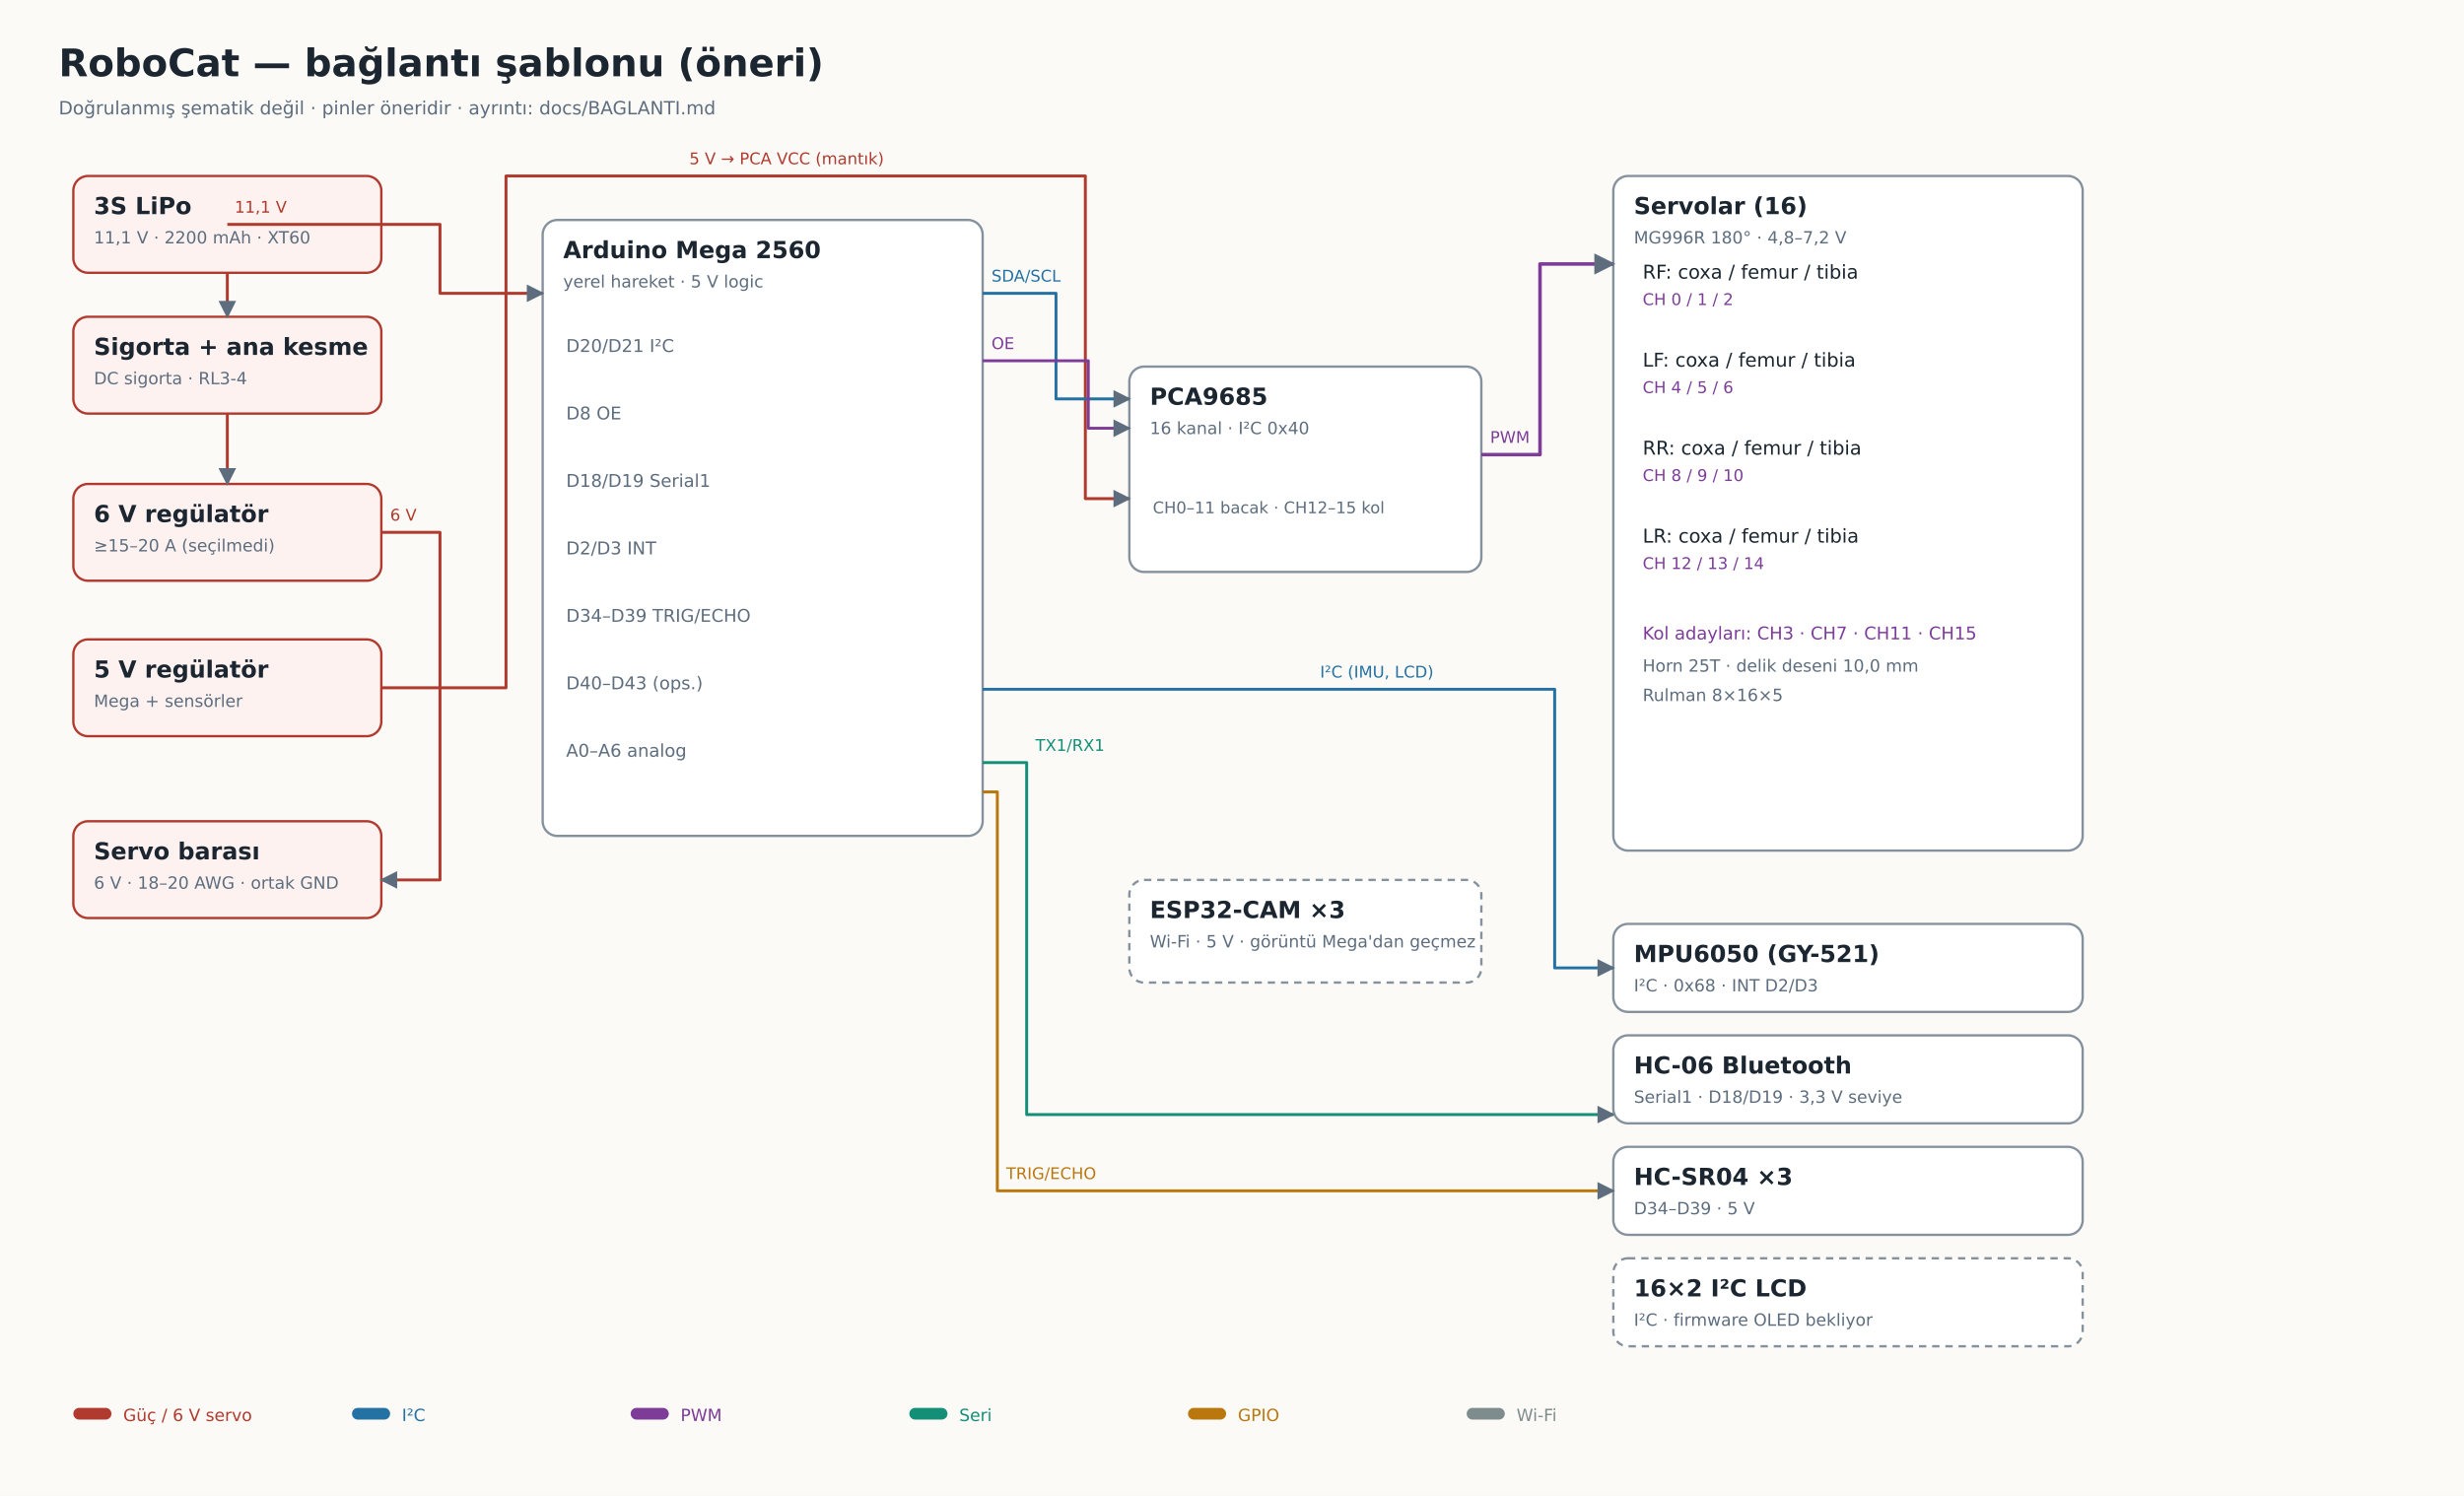
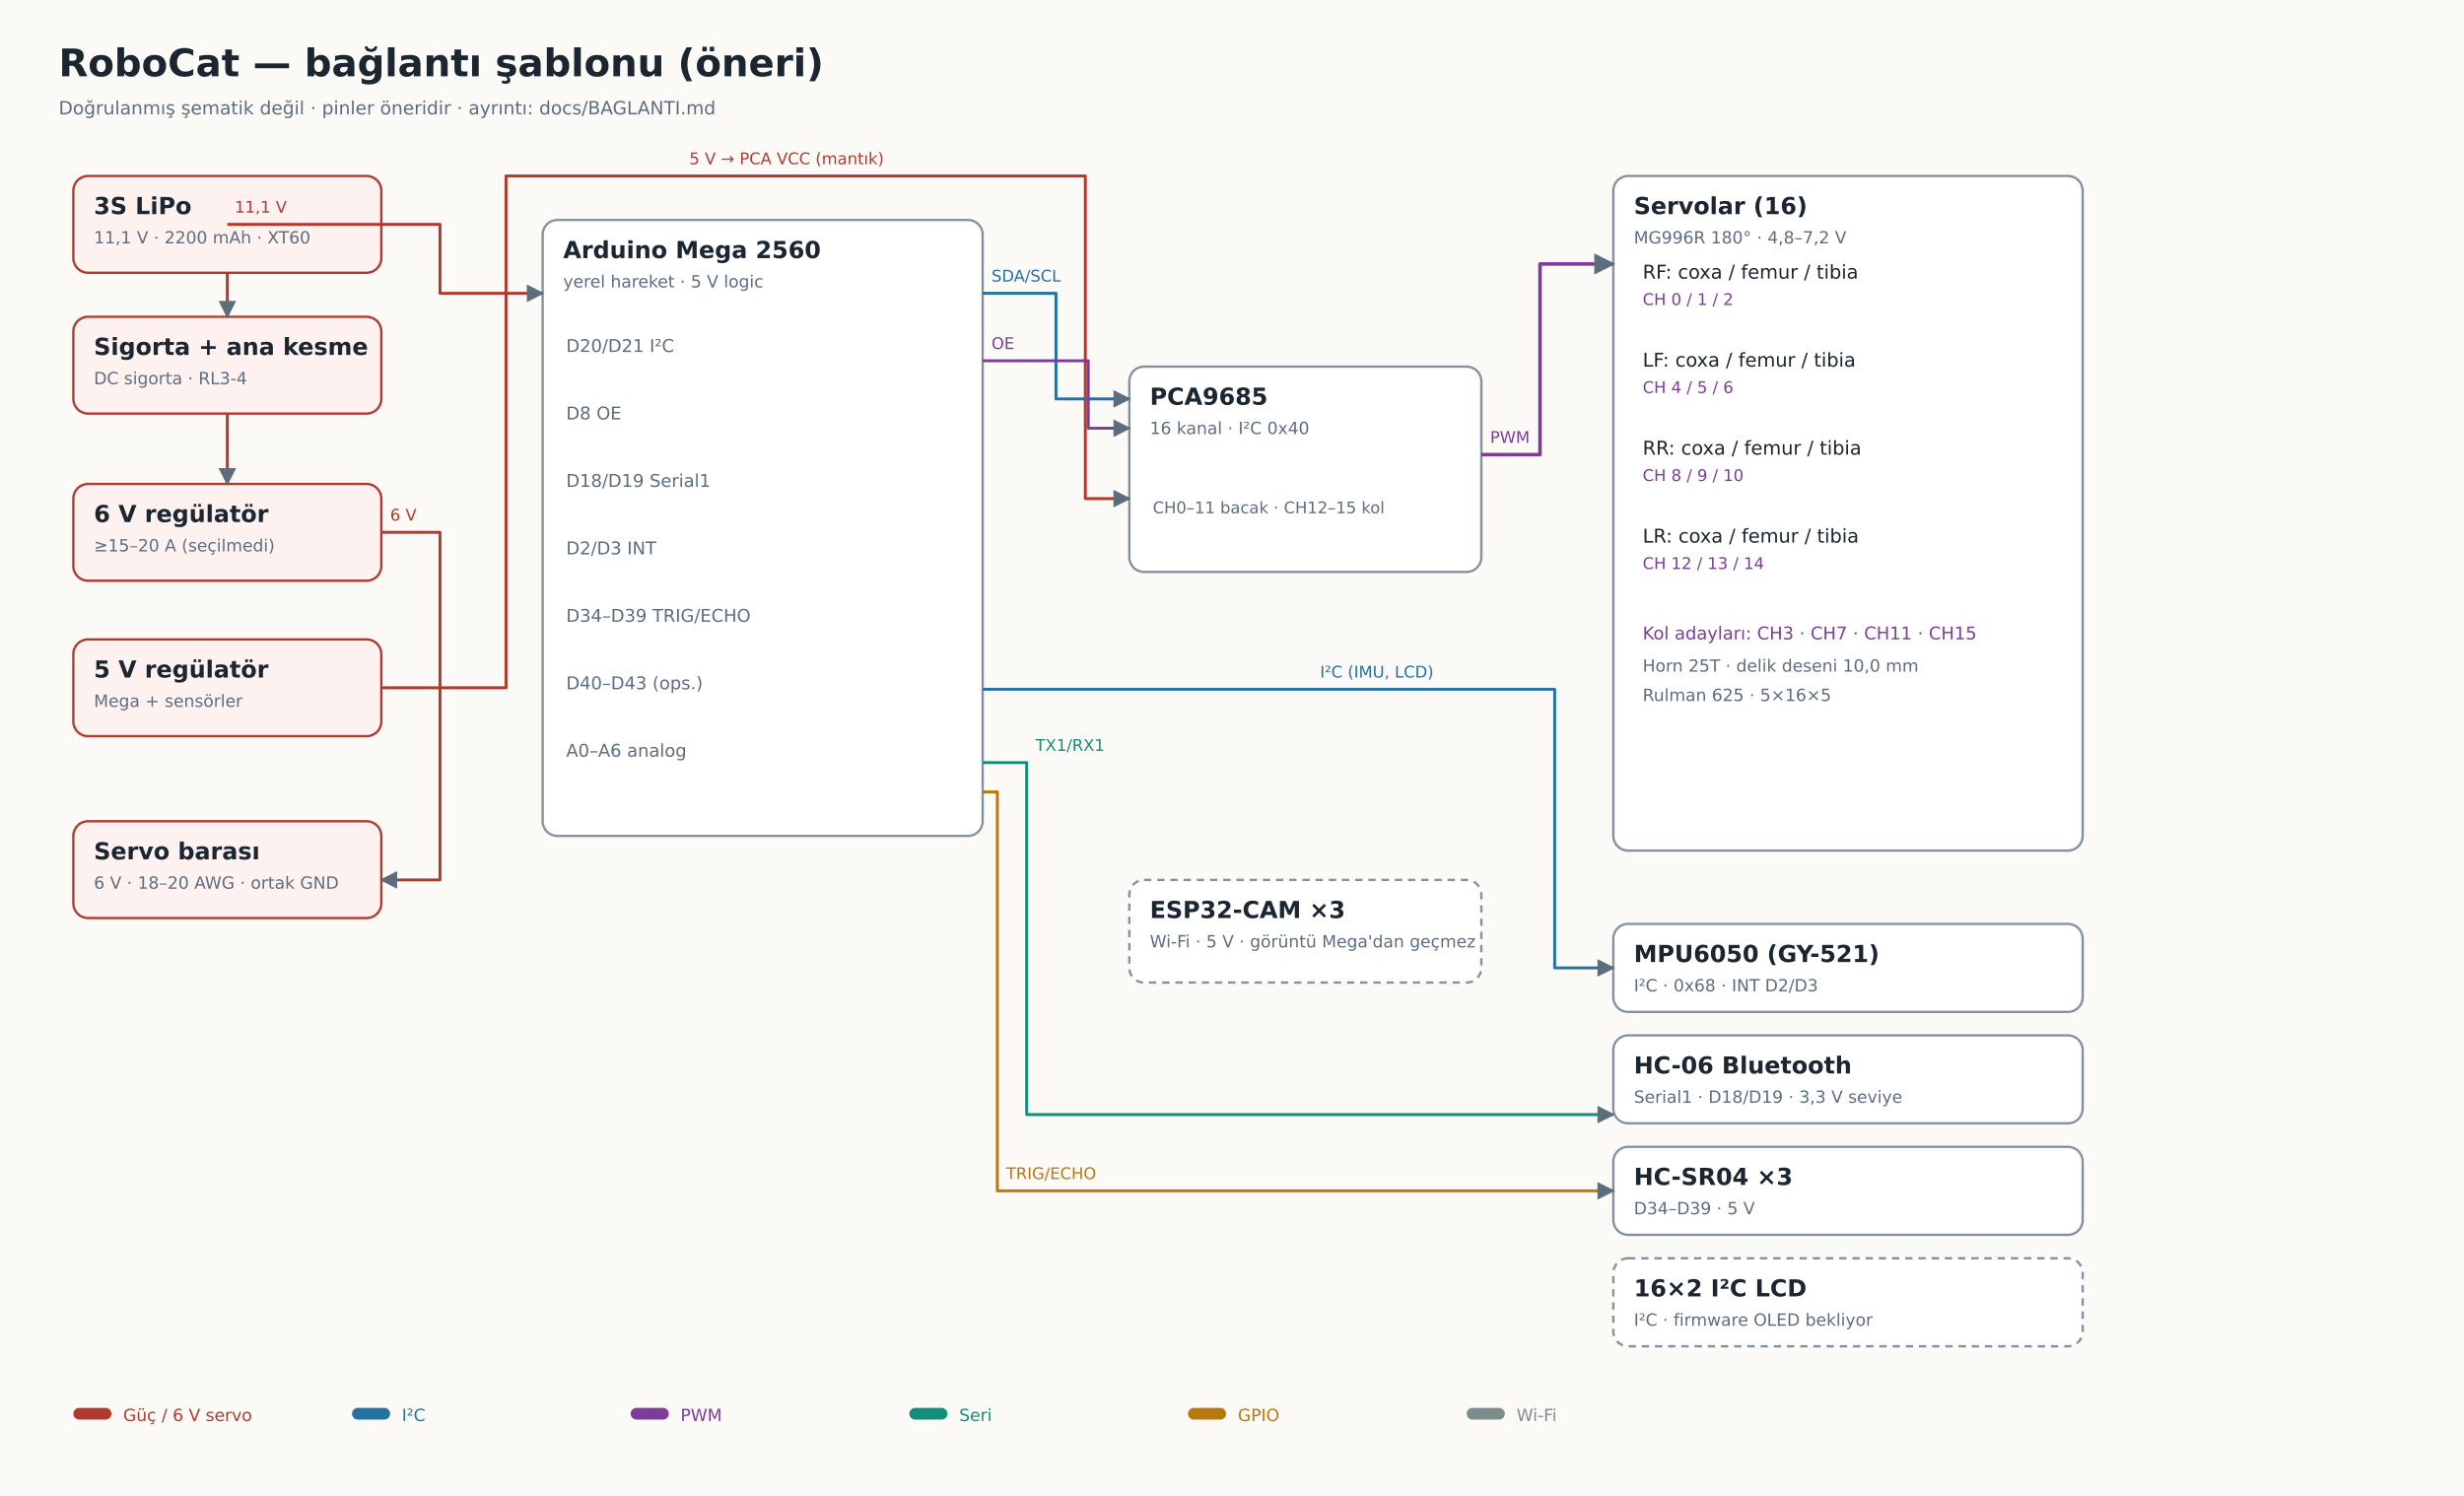
<svg xmlns="http://www.w3.org/2000/svg" width="1680" height="1020" viewBox="0 0 1680 1020">
  <defs>
    <marker id="a" viewBox="0 0 10 10" refX="9" refY="5" markerWidth="6" markerHeight="6" orient="auto-start-reverse">
      <path d="M0,0 L10,5 L0,10 z" fill="#5d6d7e" />
    </marker>
  </defs>
  <rect width="1680" height="1020" fill="#fbfaf7" />
  <text x="40" y="52" font-family="DejaVu Sans" font-size="26" fill="#1b2631" text-anchor="start" font-weight="bold">RoboCat — bağlantı şablonu (öneri)</text>
  <text x="40" y="78" font-family="DejaVu Sans" font-size="12.5" fill="#5d6d7e" text-anchor="start" font-weight="normal">Doğrulanmış şematik değil · pinler öneridir · ayrıntı: docs/BAGLANTI.md</text>
  <rect x="50" y="120" width="210" height="66" rx="10" fill="#fdf2f0" stroke="#b03a2e" stroke-width="1.6" />
  <text x="64" y="146" font-family="DejaVu Sans" font-size="16" font-weight="bold" fill="#1b2631">3S LiPo</text>
  <text x="64" y="166" font-family="DejaVu Sans" font-size="11.5" fill="#5d6d7e">11,1 V · 2200 mAh · XT60</text>
  <rect x="50" y="216" width="210" height="66" rx="10" fill="#fdf2f0" stroke="#b03a2e" stroke-width="1.6" />
  <text x="64" y="242" font-family="DejaVu Sans" font-size="16" font-weight="bold" fill="#1b2631">Sigorta + ana kesme</text>
  <text x="64" y="262" font-family="DejaVu Sans" font-size="11.5" fill="#5d6d7e">DC sigorta · RL3-4</text>
  <rect x="50" y="330" width="210" height="66" rx="10" fill="#fdf2f0" stroke="#b03a2e" stroke-width="1.6" />
  <text x="64" y="356" font-family="DejaVu Sans" font-size="16" font-weight="bold" fill="#1b2631">6 V regülatör</text>
  <text x="64" y="376" font-family="DejaVu Sans" font-size="11.5" fill="#5d6d7e">≥15–20 A (seçilmedi)</text>
  <rect x="50" y="436" width="210" height="66" rx="10" fill="#fdf2f0" stroke="#b03a2e" stroke-width="1.6" />
  <text x="64" y="462" font-family="DejaVu Sans" font-size="16" font-weight="bold" fill="#1b2631">5 V regülatör</text>
  <text x="64" y="482" font-family="DejaVu Sans" font-size="11.5" fill="#5d6d7e">Mega + sensörler</text>
  <rect x="50" y="560" width="210" height="66" rx="10" fill="#fdf2f0" stroke="#b03a2e" stroke-width="1.6" />
  <text x="64" y="586" font-family="DejaVu Sans" font-size="16" font-weight="bold" fill="#1b2631">Servo barası</text>
  <text x="64" y="606" font-family="DejaVu Sans" font-size="11.5" fill="#5d6d7e">6 V · 18–20 AWG · ortak GND</text>
  <rect x="370" y="150" width="300" height="420" rx="10" fill="#ffffff" stroke="#85929e" stroke-width="1.6" />
  <text x="384" y="176" font-family="DejaVu Sans" font-size="16" font-weight="bold" fill="#1b2631">Arduino Mega 2560</text>
  <text x="384" y="196" font-family="DejaVu Sans" font-size="11.5" fill="#5d6d7e">yerel hareket · 5 V logic</text>
  <text x="386" y="240" font-family="DejaVu Sans" font-size="12" fill="#5d6d7e" text-anchor="start" font-weight="normal">D20/D21  I²C</text>
  <text x="386" y="286" font-family="DejaVu Sans" font-size="12" fill="#5d6d7e" text-anchor="start" font-weight="normal">D8  OE</text>
  <text x="386" y="332" font-family="DejaVu Sans" font-size="12" fill="#5d6d7e" text-anchor="start" font-weight="normal">D18/D19  Serial1</text>
  <text x="386" y="378" font-family="DejaVu Sans" font-size="12" fill="#5d6d7e" text-anchor="start" font-weight="normal">D2/D3  INT</text>
  <text x="386" y="424" font-family="DejaVu Sans" font-size="12" fill="#5d6d7e" text-anchor="start" font-weight="normal">D34–D39  TRIG/ECHO</text>
  <text x="386" y="470" font-family="DejaVu Sans" font-size="12" fill="#5d6d7e" text-anchor="start" font-weight="normal">D40–D43  (ops.)</text>
  <text x="386" y="516" font-family="DejaVu Sans" font-size="12" fill="#5d6d7e" text-anchor="start" font-weight="normal">A0–A6  analog</text>
  <rect x="770" y="250" width="240" height="140" rx="10" fill="#ffffff" stroke="#85929e" stroke-width="1.6" />
  <text x="784" y="276" font-family="DejaVu Sans" font-size="16" font-weight="bold" fill="#1b2631">PCA9685</text>
  <text x="784" y="296" font-family="DejaVu Sans" font-size="11.5" fill="#5d6d7e">16 kanal · I²C 0x40</text>
  <text x="786" y="350" font-family="DejaVu Sans" font-size="11" fill="#5d6d7e" text-anchor="start" font-weight="normal">CH0–11 bacak · CH12–15 kol</text>
  <rect x="1100" y="120" width="320" height="460" rx="10" fill="#ffffff" stroke="#85929e" stroke-width="1.6" />
  <text x="1114" y="146" font-family="DejaVu Sans" font-size="16" font-weight="bold" fill="#1b2631">Servolar (16)</text>
  <text x="1114" y="166" font-family="DejaVu Sans" font-size="11.5" fill="#5d6d7e">MG996R 180° · 4,8–7,2 V</text>
  <text x="1120" y="190" font-family="DejaVu Sans" font-size="13" fill="#1b2631" text-anchor="start" font-weight="normal">RF: coxa / femur / tibia</text>
  <text x="1120" y="208" font-family="DejaVu Sans" font-size="11" fill="#7d3c98" text-anchor="start" font-weight="normal">CH 0 / 1 / 2</text>
  <text x="1120" y="250" font-family="DejaVu Sans" font-size="13" fill="#1b2631" text-anchor="start" font-weight="normal">LF: coxa / femur / tibia</text>
  <text x="1120" y="268" font-family="DejaVu Sans" font-size="11" fill="#7d3c98" text-anchor="start" font-weight="normal">CH 4 / 5 / 6</text>
  <text x="1120" y="310" font-family="DejaVu Sans" font-size="13" fill="#1b2631" text-anchor="start" font-weight="normal">RR: coxa / femur / tibia</text>
  <text x="1120" y="328" font-family="DejaVu Sans" font-size="11" fill="#7d3c98" text-anchor="start" font-weight="normal">CH 8 / 9 / 10</text>
  <text x="1120" y="370" font-family="DejaVu Sans" font-size="13" fill="#1b2631" text-anchor="start" font-weight="normal">LR: coxa / femur / tibia</text>
  <text x="1120" y="388" font-family="DejaVu Sans" font-size="11" fill="#7d3c98" text-anchor="start" font-weight="normal">CH 12 / 13 / 14</text>
  <text x="1120" y="436" font-family="DejaVu Sans" font-size="12" fill="#7d3c98" text-anchor="start" font-weight="normal">Kol adayları: CH3 · CH7 · CH11 · CH15</text>
  <text x="1120" y="458" font-family="DejaVu Sans" font-size="11.5" fill="#5d6d7e" text-anchor="start" font-weight="normal">Horn 25T · delik deseni 10,0 mm</text>
-   <text x="1120" y="478" font-family="DejaVu Sans" font-size="11.5" fill="#5d6d7e" text-anchor="start" font-weight="normal">Rulman 8×16×5</text>
+   <text x="1120" y="478" font-family="DejaVu Sans" font-size="11.5" fill="#5d6d7e" text-anchor="start" font-weight="normal">Rulman 625 · 5×16×5</text>
  <rect x="770" y="600" width="240" height="70" rx="10" fill="#ffffff" stroke="#85929e" stroke-width="1.6" stroke-dasharray="5,4" />
  <text x="784" y="626" font-family="DejaVu Sans" font-size="16" font-weight="bold" fill="#1b2631">ESP32-CAM ×3</text>
  <text x="784" y="646" font-family="DejaVu Sans" font-size="11.5" fill="#5d6d7e">Wi-Fi · 5 V · görüntü Mega'dan geçmez</text>
  <rect x="1100" y="630" width="320" height="60" rx="10" fill="#ffffff" stroke="#85929e" stroke-width="1.6" />
  <text x="1114" y="656" font-family="DejaVu Sans" font-size="16" font-weight="bold" fill="#1b2631">MPU6050 (GY-521)</text>
  <text x="1114" y="676" font-family="DejaVu Sans" font-size="11.5" fill="#5d6d7e">I²C · 0x68 · INT D2/D3</text>
  <rect x="1100" y="706" width="320" height="60" rx="10" fill="#ffffff" stroke="#85929e" stroke-width="1.6" />
  <text x="1114" y="732" font-family="DejaVu Sans" font-size="16" font-weight="bold" fill="#1b2631">HC-06 Bluetooth</text>
  <text x="1114" y="752" font-family="DejaVu Sans" font-size="11.5" fill="#5d6d7e">Serial1 · D18/D19 · 3,3 V seviye</text>
  <rect x="1100" y="782" width="320" height="60" rx="10" fill="#ffffff" stroke="#85929e" stroke-width="1.6" />
  <text x="1114" y="808" font-family="DejaVu Sans" font-size="16" font-weight="bold" fill="#1b2631">HC-SR04 ×3</text>
  <text x="1114" y="828" font-family="DejaVu Sans" font-size="11.5" fill="#5d6d7e">D34–D39 · 5 V</text>
  <rect x="1100" y="858" width="320" height="60" rx="10" fill="#ffffff" stroke="#85929e" stroke-width="1.6" stroke-dasharray="5,4" />
  <text x="1114" y="884" font-family="DejaVu Sans" font-size="16" font-weight="bold" fill="#1b2631">16×2 I²C LCD</text>
  <text x="1114" y="904" font-family="DejaVu Sans" font-size="11.5" fill="#5d6d7e">I²C · firmware OLED bekliyor</text>
  <polyline points="155,186 155,216" fill="none" stroke="#b03a2e" stroke-width="2" stroke-linejoin="round" marker-end="url(#a)" />
  <polyline points="155,282 155,330" fill="none" stroke="#b03a2e" stroke-width="2" stroke-linejoin="round" marker-end="url(#a)" />
  <polyline points="260,363 300,363 300,600 260,600" fill="none" stroke="#b03a2e" stroke-width="2" stroke-linejoin="round" marker-end="url(#a)" />
  <text x="266" y="355" font-family="DejaVu Sans" font-size="11" fill="#b03a2e" text-anchor="start" font-weight="normal">6 V</text>
  <polyline points="260,469 345,469 345,120 740,120 740,340 770,340" fill="none" stroke="#b03a2e" stroke-width="2" stroke-linejoin="round" marker-end="url(#a)" />
  <text x="470" y="112" font-family="DejaVu Sans" font-size="11" fill="#b03a2e" text-anchor="start" font-weight="normal">5 V → PCA VCC (mantık)</text>
  <polyline points="155,153 300,153 300,200 370,200" fill="none" stroke="#b03a2e" stroke-width="2" stroke-linejoin="round" marker-end="url(#a)" />
  <text x="160" y="145" font-family="DejaVu Sans" font-size="11" fill="#b03a2e" text-anchor="start" font-weight="normal">11,1 V</text>
  <polyline points="670,200 720,200 720,272 770,272" fill="none" stroke="#2471a3" stroke-width="2" stroke-linejoin="round" marker-end="url(#a)" />
  <text x="676" y="192" font-family="DejaVu Sans" font-size="11" fill="#2471a3" text-anchor="start" font-weight="normal">SDA/SCL</text>
  <polyline points="670,246 742,246 742,292 770,292" fill="none" stroke="#7d3c98" stroke-width="2" stroke-linejoin="round" marker-end="url(#a)" />
  <text x="676" y="238" font-family="DejaVu Sans" font-size="11" fill="#7d3c98" text-anchor="start" font-weight="normal">OE</text>
  <polyline points="1010,310 1050,310 1050,180 1100,180" fill="none" stroke="#7d3c98" stroke-width="2.4" stroke-linejoin="round" marker-end="url(#a)" />
  <text x="1016" y="302" font-family="DejaVu Sans" font-size="11" fill="#7d3c98" text-anchor="start" font-weight="normal">PWM</text>
  <polyline points="670,520 700,520 700,760 1100,760" fill="none" stroke="#148f77" stroke-width="2" stroke-linejoin="round" marker-end="url(#a)" />
  <text x="706" y="512" font-family="DejaVu Sans" font-size="11" fill="#148f77" text-anchor="start" font-weight="normal">TX1/RX1</text>
  <polyline points="670,470 1060,470 1060,660 1100,660" fill="none" stroke="#2471a3" stroke-width="2" stroke-linejoin="round" marker-end="url(#a)" />
  <text x="900" y="462" font-family="DejaVu Sans" font-size="11" fill="#2471a3" text-anchor="start" font-weight="normal">I²C (IMU, LCD)</text>
  <polyline points="670,540 680,540 680,812 1100,812" fill="none" stroke="#b9770e" stroke-width="2" stroke-linejoin="round" marker-end="url(#a)" />
  <text x="686" y="804" font-family="DejaVu Sans" font-size="11" fill="#b9770e" text-anchor="start" font-weight="normal">TRIG/ECHO</text>
  <rect x="50" y="960" width="26" height="8" rx="4" fill="#b03a2e" />
  <text x="84" y="969" font-family="DejaVu Sans" font-size="11.5" fill="#b03a2e" text-anchor="start" font-weight="normal">Güç / 6 V servo</text>
  <rect x="240" y="960" width="26" height="8" rx="4" fill="#2471a3" />
  <text x="274" y="969" font-family="DejaVu Sans" font-size="11.5" fill="#2471a3" text-anchor="start" font-weight="normal">I²C</text>
  <rect x="430" y="960" width="26" height="8" rx="4" fill="#7d3c98" />
  <text x="464" y="969" font-family="DejaVu Sans" font-size="11.5" fill="#7d3c98" text-anchor="start" font-weight="normal">PWM</text>
  <rect x="620" y="960" width="26" height="8" rx="4" fill="#148f77" />
  <text x="654" y="969" font-family="DejaVu Sans" font-size="11.5" fill="#148f77" text-anchor="start" font-weight="normal">Seri</text>
  <rect x="810" y="960" width="26" height="8" rx="4" fill="#b9770e" />
  <text x="844" y="969" font-family="DejaVu Sans" font-size="11.5" fill="#b9770e" text-anchor="start" font-weight="normal">GPIO</text>
  <rect x="1000" y="960" width="26" height="8" rx="4" fill="#7f8c8d" />
  <text x="1034" y="969" font-family="DejaVu Sans" font-size="11.5" fill="#7f8c8d" text-anchor="start" font-weight="normal">Wi-Fi</text>
</svg>
